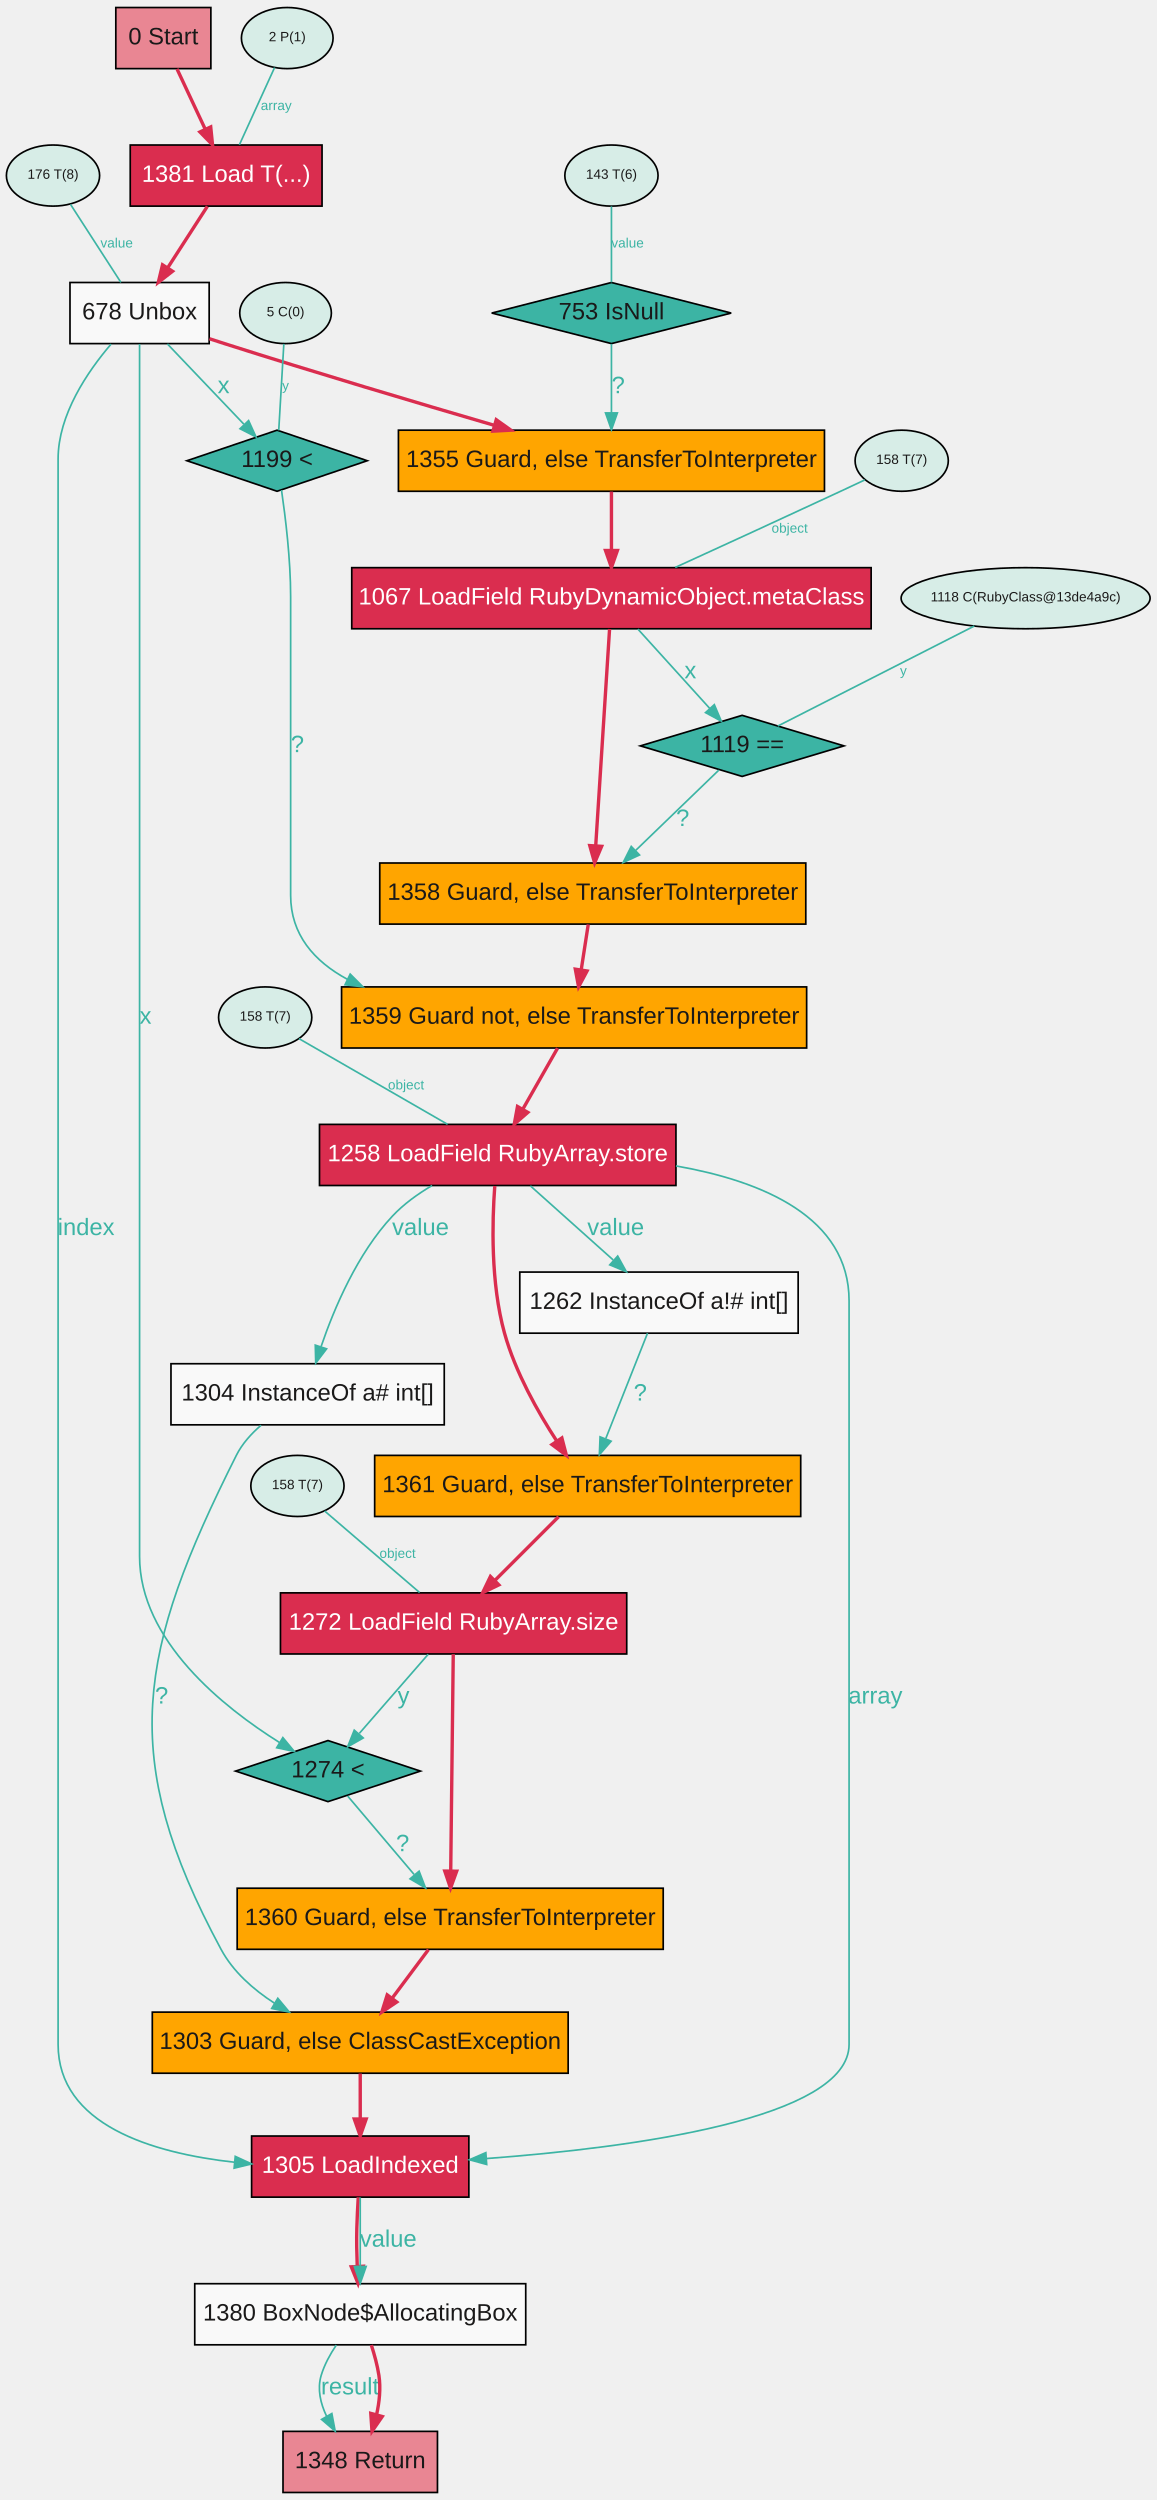
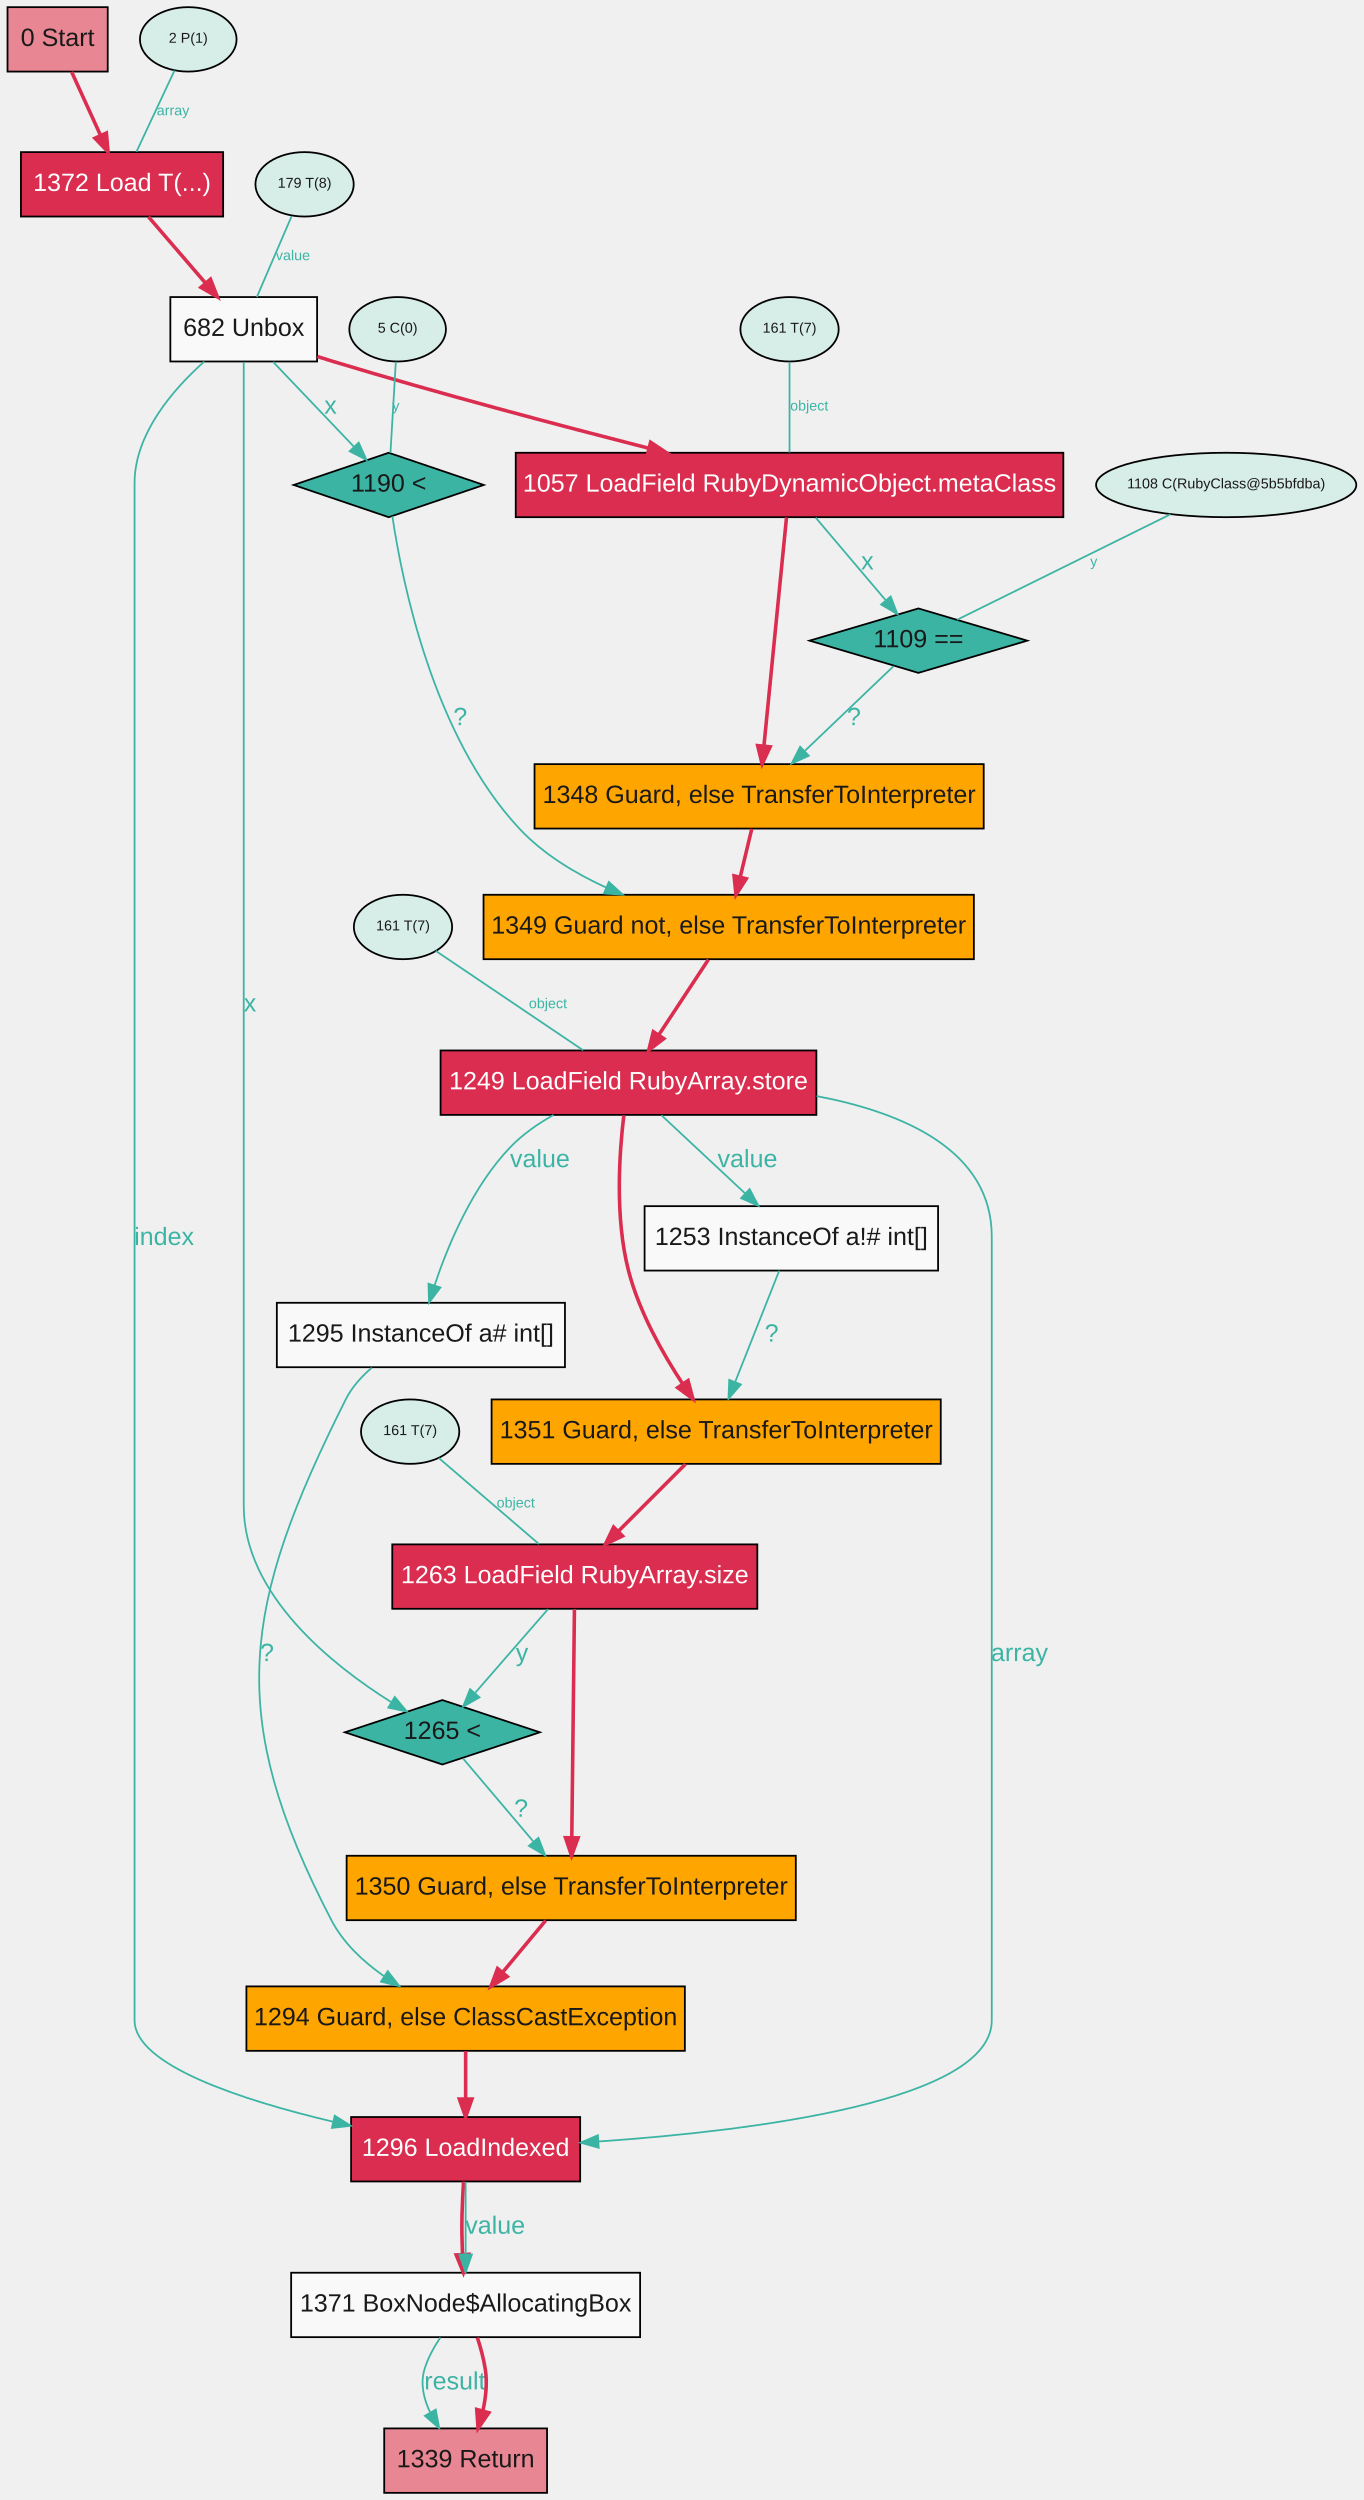
- <svg xmlns="http://www.w3.org/2000/svg" width="681pt" height="1472pt" viewBox="0.00 0.00 681.40 1472.00">
-   <g id="graph0" class="graph" transform="scale(1 1) rotate(0) translate(4 1468)">
+ <svg xmlns="http://www.w3.org/2000/svg" width="762pt" height="1397pt" viewBox="0.00 0.00 761.61 1397.00">
+   <g id="graph0" class="graph" transform="scale(1 1) rotate(0) translate(4 1393)">
    <g id="node1" class="node">
-       <polygon fill="#e98693" stroke="black" points="120.23,-1464 64.23,-1464 64.23,-1428 120.23,-1428 120.23,-1464" />
-       <text text-anchor="middle" x="92.23" y="-1442.3" font-family="Arial" font-size="14.00" fill="#1a1919">0 Start</text>
+       <polygon fill="#e98693" stroke="black" points="56,-1389 0,-1389 0,-1353 56,-1353 56,-1389" />
+       <text text-anchor="middle" x="28" y="-1367.3" font-family="Arial" font-size="14.00" fill="#1a1919">0 Start</text>
+     </g>
+     <g id="node19" class="node">
+       <polygon fill="#da2d4f" stroke="black" points="120.5,-1308 7.5,-1308 7.5,-1272 120.5,-1272 120.5,-1308" />
+       <text text-anchor="middle" x="64" y="-1286.3" font-family="Arial" font-size="14.00" fill="#ffffff">1372 Load T(...)</text>
+     </g>
+     <g id="edge34" class="edge">
+       <path fill="none" stroke="#da2d4f" stroke-width="2" d="M35.81,-1352.86C40.53,-1342.51 46.64,-1329.1 51.96,-1317.41" />
+       <polygon fill="#da2d4f" stroke="#da2d4f" stroke-width="2" points="55.24,-1318.66 56.2,-1308.11 48.87,-1315.76 55.24,-1318.66" />
+     </g>
+     <g id="node2" class="node">
+       <polygon fill="#f9f9f9" stroke="black" points="173,-1227 91,-1227 91,-1191 173,-1191 173,-1227" />
+       <text text-anchor="middle" x="132" y="-1205.3" font-family="Arial" font-size="14.00" fill="#1a1919">682 Unbox</text>
+     </g>
+     <g id="node3" class="node">
+       <polygon fill="#da2d4f" stroke="black" points="590,-1140 284,-1140 284,-1104 590,-1104 590,-1140" />
+       <text text-anchor="middle" x="437" y="-1118.3" font-family="Arial" font-size="14.00" fill="#ffffff">1057 LoadField RubyDynamicObject.metaClass</text>
+     </g>
+     <g id="edge1" class="edge">
+       <path fill="none" stroke="#da2d4f" stroke-width="2" d="M173.13,-1193.77C176.12,-1192.81 179.1,-1191.88 182,-1191 240.68,-1173.22 307.7,-1155.45 358.3,-1142.53" />
+       <polygon fill="#da2d4f" stroke="#da2d4f" stroke-width="2" points="359.36,-1145.87 368.19,-1140.02 357.64,-1139.09 359.36,-1145.87" />
+     </g>
+     <g id="node5" class="node">
+       <polygon fill="#3cb4a4" stroke="black" points="213,-1140 159.88,-1122 213,-1104 266.12,-1122 213,-1140" />
+       <text text-anchor="middle" x="213" y="-1118.3" font-family="Arial" font-size="14.00" fill="#1a1919">1190 &lt;</text>
+     </g>
+     <g id="edge5" class="edge">
+       <path fill="none" stroke="#3cb4a4" d="M148.39,-1190.8C161.42,-1177.13 179.68,-1157.97 193.46,-1143.5" />
+       <polygon fill="#3cb4a4" stroke="#3cb4a4" points="196.24,-1145.66 200.6,-1136.01 191.17,-1140.84 196.24,-1145.66" />
+       <text text-anchor="middle" x="180.5" y="-1161.8" font-family="arial" font-size="14.00" fill="#3cb4a4">x</text>
+     </g>
+     <g id="node9" class="node">
+       <polygon fill="#3cb4a4" stroke="black" points="243,-443 188.54,-425 243,-407 297.46,-425 243,-443" />
+       <text text-anchor="middle" x="243" y="-421.3" font-family="Arial" font-size="14.00" fill="#1a1919">1265 &lt;</text>
+     </g>
+     <g id="edge10" class="edge">
+       <path fill="none" stroke="#3cb4a4" d="M132,-1190.74C132,-1173.57 132,-1146.46 132,-1123 132,-1123 132,-1123 132,-551.5 132,-501.78 181.49,-462.51 214.37,-441.89" />
+       <polygon fill="#3cb4a4" stroke="#3cb4a4" points="216.41,-444.75 223.16,-436.58 212.79,-438.76 216.41,-444.75" />
+       <text text-anchor="middle" x="135.5" y="-827.8" font-family="arial" font-size="14.00" fill="#3cb4a4">x</text>
+     </g>
+     <g id="node12" class="node">
+       <polygon fill="#da2d4f" stroke="black" points="320,-210 192,-210 192,-174 320,-174 320,-210" />
+       <text text-anchor="middle" x="256" y="-188.3" font-family="Arial" font-size="14.00" fill="#ffffff">1296 LoadIndexed</text>
+     </g>
+     <g id="edge15" class="edge">
+       <path fill="none" stroke="#3cb4a4" d="M109.98,-1190.98C92.5,-1175.4 71,-1150.61 71,-1123 71,-1123 71,-1123 71,-264 71,-239.03 130.47,-219.55 181.97,-207.37" />
+       <polygon fill="#3cb4a4" stroke="#3cb4a4" points="182.86,-210.75 191.82,-205.1 181.28,-203.93 182.86,-210.75" />
+       <text text-anchor="middle" x="87.5" y="-697.3" font-family="arial" font-size="14.00" fill="#3cb4a4">index</text>
+     </g>
+     <g id="node4" class="node">
+       <polygon fill="#3cb4a4" stroke="black" points="509,-1053 448.17,-1035 509,-1017 569.83,-1035 509,-1053" />
+       <text text-anchor="middle" x="509" y="-1031.3" font-family="Arial" font-size="14.00" fill="#1a1919">1109 ==</text>
+     </g>
+     <g id="edge3" class="edge">
+       <path fill="none" stroke="#3cb4a4" d="M451.57,-1103.8C462.84,-1090.5 478.51,-1072 490.63,-1057.68" />
+       <polygon fill="#3cb4a4" stroke="#3cb4a4" points="493.51,-1059.7 497.3,-1049.81 488.17,-1055.18 493.51,-1059.7" />
+       <text text-anchor="middle" x="480.5" y="-1074.8" font-family="arial" font-size="14.00" fill="#3cb4a4">x</text>
+     </g>
+     <g id="node14" class="node">
+       <polygon fill="#ffa500" stroke="black" points="545.5,-966 294.5,-966 294.5,-930 545.5,-930 545.5,-966" />
+       <text text-anchor="middle" x="420" y="-944.3" font-family="Arial" font-size="14.00" fill="#1a1919">1348 Guard, else TransferToInterpreter</text>
+     </g>
+     <g id="edge2" class="edge">
+       <path fill="none" stroke="#da2d4f" stroke-width="2" d="M435.31,-1103.88C432.35,-1074 426.24,-1012.11 422.7,-976.27" />
+       <polygon fill="#da2d4f" stroke="#da2d4f" stroke-width="2" points="426.15,-975.66 421.69,-966.05 419.19,-976.35 426.15,-975.66" />
+     </g>
+     <g id="edge18" class="edge">
+       <path fill="none" stroke="#3cb4a4" d="M495.09,-1020.72C481.9,-1008.12 461.76,-988.88 445.65,-973.5" />
+       <polygon fill="#3cb4a4" stroke="#3cb4a4" points="447.77,-970.68 438.12,-966.3 442.93,-975.74 447.77,-970.68" />
+       <text text-anchor="middle" x="473" y="-987.8" font-family="arial" font-size="14.00" fill="#3cb4a4">?</text>
+     </g>
+     <g id="node15" class="node">
+       <polygon fill="#ffa500" stroke="black" points="540,-893 266,-893 266,-857 540,-857 540,-893" />
+       <text text-anchor="middle" x="403" y="-871.3" font-family="Arial" font-size="14.00" fill="#1a1919">1349 Guard not, else TransferToInterpreter</text>
+     </g>
+     <g id="edge20" class="edge">
+       <path fill="none" stroke="#3cb4a4" d="M215.07,-1104.48C220.41,-1068.39 237.76,-981.61 286,-930 299.27,-915.8 317,-905.03 334.65,-896.98" />
+       <polygon fill="#3cb4a4" stroke="#3cb4a4" points="336.04,-900.19 343.84,-893.02 333.27,-893.76 336.04,-900.19" />
+       <text text-anchor="middle" x="253" y="-987.8" font-family="arial" font-size="14.00" fill="#3cb4a4">?</text>
+     </g>
+     <g id="node6" class="node">
+       <polygon fill="#da2d4f" stroke="black" points="452,-806 242,-806 242,-770 452,-770 452,-806" />
+       <text text-anchor="middle" x="347" y="-784.3" font-family="Arial" font-size="14.00" fill="#ffffff">1249 LoadField RubyArray.store</text>
+     </g>
+     <g id="node7" class="node">
+       <polygon fill="#f9f9f9" stroke="black" points="520,-719 356,-719 356,-683 520,-683 520,-719" />
+       <text text-anchor="middle" x="438" y="-697.3" font-family="Arial" font-size="14.00" fill="#1a1919">1253 InstanceOf a!# int[]</text>
+     </g>
+     <g id="edge8" class="edge">
+       <path fill="none" stroke="#3cb4a4" d="M365.42,-769.8C378.86,-757.24 397.26,-740.05 412.18,-726.12" />
+       <polygon fill="#3cb4a4" stroke="#3cb4a4" points="414.69,-728.56 419.61,-719.18 409.92,-723.44 414.69,-728.56" />
+       <text text-anchor="middle" x="413.5" y="-740.8" font-family="arial" font-size="14.00" fill="#3cb4a4">value</text>
+     </g>
+     <g id="node11" class="node">
+       <polygon fill="#f9f9f9" stroke="black" points="311.5,-665 150.5,-665 150.5,-629 311.5,-629 311.5,-665" />
+       <text text-anchor="middle" x="231" y="-643.3" font-family="Arial" font-size="14.00" fill="#1a1919">1295 InstanceOf a# int[]</text>
+     </g>
+     <g id="edge14" class="edge">
+       <path fill="none" stroke="#3cb4a4" d="M305.13,-769.96C296.42,-765.08 287.83,-759.11 281,-752 259.93,-730.08 246.27,-697.6 238.64,-674.79" />
+       <polygon fill="#3cb4a4" stroke="#3cb4a4" points="241.91,-673.53 235.55,-665.06 235.24,-675.65 241.91,-673.53" />
+       <text text-anchor="middle" x="297.5" y="-740.8" font-family="arial" font-size="14.00" fill="#3cb4a4">value</text>
+     </g>
+     <g id="edge28" class="edge">
+       <path fill="none" stroke="#3cb4a4" d="M452.07,-780.52C501.6,-771.14 550,-749.76 550,-702 550,-702 550,-702 550,-264 550,-218.86 417.37,-202.33 330.28,-196.34" />
+       <polygon fill="#3cb4a4" stroke="#3cb4a4" points="330.36,-192.83 320.16,-195.67 329.91,-199.82 330.36,-192.83" />
+       <text text-anchor="middle" x="565.5" y="-464.8" font-family="arial" font-size="14.00" fill="#3cb4a4">array</text>
+     </g>
+     <g id="node17" class="node">
+       <polygon fill="#ffa500" stroke="black" points="521.5,-611 270.5,-611 270.5,-575 521.5,-575 521.5,-611" />
+       <text text-anchor="middle" x="396" y="-589.3" font-family="Arial" font-size="14.00" fill="#1a1919">1351 Guard, else TransferToInterpreter</text>
+     </g>
+     <g id="edge7" class="edge">
+       <path fill="none" stroke="#da2d4f" stroke-width="2" d="M344.41,-769.74C341.87,-748.84 339.36,-712.73 347,-683 352.91,-660.02 366.14,-636.61 377.37,-619.57" />
+       <polygon fill="#da2d4f" stroke="#da2d4f" stroke-width="2" points="380.28,-621.51 383.01,-611.28 374.49,-617.58 380.28,-621.51" />
+     </g>
+     <g id="edge24" class="edge">
+       <path fill="none" stroke="#3cb4a4" d="M431.25,-682.97C424.62,-666.22 414.39,-640.41 406.66,-620.89" />
+       <polygon fill="#3cb4a4" stroke="#3cb4a4" points="409.81,-619.35 402.87,-611.34 403.3,-621.93 409.81,-619.35" />
+       <text text-anchor="middle" x="427" y="-643.3" font-family="arial" font-size="14.00" fill="#3cb4a4">?</text>
+     </g>
+     <g id="node8" class="node">
+       <polygon fill="#da2d4f" stroke="black" points="419,-530 215,-530 215,-494 419,-494 419,-530" />
+       <text text-anchor="middle" x="317" y="-508.3" font-family="Arial" font-size="14.00" fill="#ffffff">1263 LoadField RubyArray.size</text>
+     </g>
+     <g id="edge11" class="edge">
+       <path fill="none" stroke="#3cb4a4" d="M302.02,-493.8C290.3,-480.34 273.95,-461.55 261.42,-447.16" />
+       <polygon fill="#3cb4a4" stroke="#3cb4a4" points="263.76,-444.52 254.56,-439.28 258.48,-449.12 263.76,-444.52" />
+       <text text-anchor="middle" x="287.5" y="-464.8" font-family="arial" font-size="14.00" fill="#3cb4a4">y</text>
+     </g>
+     <g id="node16" class="node">
+       <polygon fill="#ffa500" stroke="black" points="440.5,-356 189.5,-356 189.5,-320 440.5,-320 440.5,-356" />
+       <text text-anchor="middle" x="315" y="-334.3" font-family="Arial" font-size="14.00" fill="#1a1919">1350 Guard, else TransferToInterpreter</text>
+     </g>
+     <g id="edge9" class="edge">
+       <path fill="none" stroke="#da2d4f" stroke-width="2" d="M316.8,-493.88C316.45,-464 315.73,-402.11 315.32,-366.27" />
+       <polygon fill="#da2d4f" stroke="#da2d4f" stroke-width="2" points="318.81,-366.01 315.2,-356.05 311.81,-366.09 318.81,-366.01" />
+     </g>
+     <g id="edge22" class="edge">
+       <path fill="none" stroke="#3cb4a4" d="M254.57,-410.34C265.1,-397.91 280.91,-379.24 293.72,-364.12" />
+       <polygon fill="#3cb4a4" stroke="#3cb4a4" points="296.68,-366.04 300.48,-356.15 291.34,-361.51 296.68,-366.04" />
+       <text text-anchor="middle" x="287" y="-377.8" font-family="arial" font-size="14.00" fill="#3cb4a4">?</text>
+     </g>
+     <g id="node10" class="node">
+       <polygon fill="#ffa500" stroke="black" points="378.5,-283 133.5,-283 133.5,-247 378.5,-247 378.5,-283" />
+       <text text-anchor="middle" x="256" y="-261.3" font-family="Arial" font-size="14.00" fill="#1a1919">1294 Guard, else ClassCastException</text>
+     </g>
+     <g id="edge13" class="edge">
+       <path fill="none" stroke="#da2d4f" stroke-width="2" d="M256,-246.81C256,-238.79 256,-229.05 256,-220.07" />
+       <polygon fill="#da2d4f" stroke="#da2d4f" stroke-width="2" points="259.5,-220.03 256,-210.03 252.5,-220.03 259.5,-220.03" />
+     </g>
+     <g id="edge12" class="edge">
+       <path fill="none" stroke="#3cb4a4" d="M203.57,-628.74C197.78,-623.75 192.4,-617.79 189,-611 131.01,-495.34 121.35,-434.81 181,-320 187.61,-307.28 198.73,-296.87 210.42,-288.69" />
+       <polygon fill="#3cb4a4" stroke="#3cb4a4" points="212.5,-291.52 218.98,-283.14 208.68,-285.65 212.5,-291.52" />
+       <text text-anchor="middle" x="145" y="-464.8" font-family="arial" font-size="14.00" fill="#3cb4a4">?</text>
+     </g>
+     <g id="node18" class="node">
+       <polygon fill="#f9f9f9" stroke="black" points="353.5,-123 158.5,-123 158.5,-87 353.5,-87 353.5,-123" />
+       <text text-anchor="middle" x="256" y="-101.3" font-family="Arial" font-size="14.00" fill="#1a1919">1371 BoxNode$AllocatingBox</text>
+     </g>
+     <g id="edge16" class="edge">
+       <path fill="none" stroke="#da2d4f" stroke-width="2" d="M254.83,-173.92C254.49,-168.22 254.17,-161.84 254,-156 253.79,-148.65 253.94,-140.69 254.23,-133.33" />
+       <polygon fill="#da2d4f" stroke="#da2d4f" stroke-width="2" points="257.74,-133.28 254.73,-123.12 250.74,-132.94 257.74,-133.28" />
+     </g>
+     <g id="edge26" class="edge">
+       <path fill="none" stroke="#3cb4a4" d="M256,-173.8C256,-162.16 256,-146.55 256,-133.24" />
+       <polygon fill="#3cb4a4" stroke="#3cb4a4" points="259.5,-133.18 256,-123.18 252.5,-133.18 259.5,-133.18" />
+       <text text-anchor="middle" x="272.5" y="-144.8" font-family="arial" font-size="14.00" fill="#3cb4a4">value</text>
+     </g>
+     <g id="node13" class="node">
+       <polygon fill="#e98693" stroke="black" points="301.5,-36 210.5,-36 210.5,0 301.5,0 301.5,-36" />
+       <text text-anchor="middle" x="256" y="-14.3" font-family="Arial" font-size="14.00" fill="#1a1919">1339 Return</text>
+     </g>
+     <g id="edge19" class="edge">
+       <path fill="none" stroke="#da2d4f" stroke-width="2" d="M415.88,-929.81C413.94,-921.7 411.58,-911.84 409.41,-902.78" />
+       <polygon fill="#da2d4f" stroke="#da2d4f" stroke-width="2" points="412.81,-901.94 407.08,-893.03 406,-903.57 412.81,-901.94" />
+     </g>
+     <g id="edge21" class="edge">
+       <path fill="none" stroke="#da2d4f" stroke-width="2" d="M391.67,-856.8C383.7,-844.7 372.89,-828.3 363.91,-814.67" />
+       <polygon fill="#da2d4f" stroke="#da2d4f" stroke-width="2" points="366.74,-812.6 358.32,-806.18 360.89,-816.45 366.74,-812.6" />
+     </g>
+     <g id="edge23" class="edge">
+       <path fill="none" stroke="#da2d4f" stroke-width="2" d="M300.72,-319.81C293.47,-311.09 284.54,-300.34 276.56,-290.75" />
+       <polygon fill="#da2d4f" stroke="#da2d4f" stroke-width="2" points="279.23,-288.48 270.15,-283.03 273.85,-292.96 279.23,-288.48" />
+     </g>
+     <g id="edge25" class="edge">
+       <path fill="none" stroke="#da2d4f" stroke-width="2" d="M378.86,-574.86C367.88,-563.88 353.48,-549.48 341.33,-537.33" />
+       <polygon fill="#da2d4f" stroke="#da2d4f" stroke-width="2" points="343.65,-534.7 334.11,-530.11 338.7,-539.65 343.65,-534.7" />
+     </g>
+     <g id="edge17" class="edge">
+       <path fill="none" stroke="#3cb4a4" d="M241.9,-86.84C238.28,-81.46 234.88,-75.27 233,-69 230.59,-60.93 232.56,-52.49 236.19,-44.89" />
+       <polygon fill="#3cb4a4" stroke="#3cb4a4" points="239.29,-46.53 241.25,-36.12 233.22,-43.03 239.29,-46.53" />
+       <text text-anchor="middle" x="250" y="-57.8" font-family="arial" font-size="14.00" fill="#3cb4a4">result</text>
+     </g>
+     <g id="edge27" class="edge">
+       <path fill="none" stroke="#da2d4f" stroke-width="2" d="M262.55,-86.8C264.37,-81.21 266.09,-74.92 267,-69 268.17,-61.39 267.29,-53.2 265.61,-45.71" />
+       <polygon fill="#da2d4f" stroke="#da2d4f" stroke-width="2" points="268.97,-44.74 262.94,-36.02 262.22,-46.59 268.97,-44.74" />
+     </g>
+     <g id="edge35" class="edge">
+       <path fill="none" stroke="#da2d4f" stroke-width="2" d="M78.75,-1271.86C88.02,-1261.09 100.13,-1247.02 110.46,-1235.02" />
+       <polygon fill="#da2d4f" stroke="#da2d4f" stroke-width="2" points="113.4,-1236.97 117.27,-1227.11 108.1,-1232.4 113.4,-1236.97" />
+     </g>
+     <g id="node20" class="node">
+       <ellipse fill="#d7ede7" stroke="black" cx="681" cy="-1122" rx="72.71" ry="18" />
+       <text text-anchor="middle" x="681" y="-1120.1" font-family="Arial" font-size="8.00" fill="#1a1919">1108 C(RubyClass@5b5bfdba)</text>
+     </g>
+     <g id="edge4" class="edge">
+       <path fill="none" stroke="#3cb4a4" d="M649.85,-1105.61C615.39,-1088.58 560.75,-1061.58 530.66,-1046.7" />
+       <text text-anchor="middle" x="607" y="-1076.6" font-family="arial" font-size="8.00" fill="#3cb4a4">y</text>
    </g>
    <g id="node21" class="node">
-       <polygon fill="#da2d4f" stroke="black" points="185.73,-1383 72.73,-1383 72.73,-1347 185.73,-1347 185.73,-1383" />
-       <text text-anchor="middle" x="129.23" y="-1361.3" font-family="Arial" font-size="14.00" fill="#ffffff">1381 Load T(...)</text>
-     </g>
-     <g id="edge37" class="edge">
-       <path fill="none" stroke="#da2d4f" stroke-width="2" d="M100.26,-1427.86C105.1,-1417.51 111.38,-1404.1 116.86,-1392.41" />
-       <polygon fill="#da2d4f" stroke="#da2d4f" stroke-width="2" points="120.14,-1393.65 121.21,-1383.11 113.8,-1390.68 120.14,-1393.65" />
-     </g>
-     <g id="node2" class="node">
-       <polygon fill="#f9f9f9" stroke="black" points="119.23,-1302 37.23,-1302 37.23,-1266 119.23,-1266 119.23,-1302" />
-       <text text-anchor="middle" x="78.23" y="-1280.3" font-family="Arial" font-size="14.00" fill="#1a1919">678 Unbox</text>
-     </g>
-     <g id="node6" class="node">
-       <polygon fill="#3cb4a4" stroke="black" points="159.23,-1215 106.1,-1197 159.23,-1179 212.35,-1197 159.23,-1215" />
-       <text text-anchor="middle" x="159.23" y="-1193.3" font-family="Arial" font-size="14.00" fill="#1a1919">1199 &lt;</text>
-     </g>
-     <g id="edge5" class="edge">
-       <path fill="none" stroke="#3cb4a4" d="M94.62,-1265.8C107.65,-1252.13 125.91,-1232.97 139.69,-1218.5" />
-       <polygon fill="#3cb4a4" stroke="#3cb4a4" points="142.46,-1220.66 146.83,-1211.01 137.4,-1215.84 142.46,-1220.66" />
-       <text text-anchor="middle" x="127.73" y="-1236.8" font-family="arial" font-size="14.00" fill="#3cb4a4">x</text>
-     </g>
-     <g id="node10" class="node">
-       <polygon fill="#3cb4a4" stroke="black" points="189.23,-443 134.77,-425 189.23,-407 243.69,-425 189.23,-443" />
-       <text text-anchor="middle" x="189.23" y="-421.3" font-family="Arial" font-size="14.00" fill="#1a1919">1274 &lt;</text>
-     </g>
-     <g id="edge10" class="edge">
-       <path fill="none" stroke="#3cb4a4" d="M78.23,-1265.74C78.23,-1248.57 78.23,-1221.46 78.23,-1198 78.23,-1198 78.23,-1198 78.23,-551.5 78.23,-501.78 127.71,-462.51 160.6,-441.89" />
-       <polygon fill="#3cb4a4" stroke="#3cb4a4" points="162.64,-444.75 169.38,-436.58 159.01,-438.76 162.64,-444.75" />
-       <text text-anchor="middle" x="81.73" y="-865.3" font-family="arial" font-size="14.00" fill="#3cb4a4">x</text>
-     </g>
-     <g id="node13" class="node">
-       <polygon fill="#da2d4f" stroke="black" points="272.23,-210 144.23,-210 144.23,-174 272.23,-174 272.23,-210" />
-       <text text-anchor="middle" x="208.23" y="-188.3" font-family="Arial" font-size="14.00" fill="#ffffff">1305 LoadIndexed</text>
-     </g>
-     <g id="edge15" class="edge">
-       <path fill="none" stroke="#3cb4a4" d="M61.44,-1265.7C47.6,-1249.56 30.23,-1224.1 30.23,-1198 30.23,-1198 30.23,-1198 30.23,-264 30.23,-216.61 85.33,-199.98 134.22,-194.54" />
-       <polygon fill="#3cb4a4" stroke="#3cb4a4" points="134.6,-198.02 144.22,-193.57 133.93,-191.06 134.6,-198.02" />
-       <text text-anchor="middle" x="46.73" y="-740.8" font-family="arial" font-size="14.00" fill="#3cb4a4">index</text>
-     </g>
-     <g id="node15" class="node">
-       <polygon fill="#ffa500" stroke="black" points="481.73,-1215 230.73,-1215 230.73,-1179 481.73,-1179 481.73,-1215" />
-       <text text-anchor="middle" x="356.23" y="-1193.3" font-family="Arial" font-size="14.00" fill="#1a1919">1355 Guard, else TransferToInterpreter</text>
-     </g>
-     <g id="edge1" class="edge">
-       <path fill="none" stroke="#da2d4f" stroke-width="2" d="M119.39,-1268.87C122.37,-1267.88 125.34,-1266.92 128.23,-1266 181.39,-1249.04 241.93,-1231.05 287.26,-1217.83" />
-       <polygon fill="#da2d4f" stroke="#da2d4f" stroke-width="2" points="288.36,-1221.15 296.99,-1215 286.41,-1214.43 288.36,-1221.15" />
-     </g>
-     <g id="node3" class="node">
-       <polygon fill="#3cb4a4" stroke="black" points="356.23,-1302 285.68,-1284 356.23,-1266 426.78,-1284 356.23,-1302" />
-       <text text-anchor="middle" x="356.23" y="-1280.3" font-family="Arial" font-size="14.00" fill="#1a1919">753 IsNull</text>
-     </g>
-     <g id="edge18" class="edge">
-       <path fill="none" stroke="#3cb4a4" d="M356.23,-1265.8C356.23,-1254.16 356.23,-1238.55 356.23,-1225.24" />
-       <polygon fill="#3cb4a4" stroke="#3cb4a4" points="359.73,-1225.18 356.23,-1215.18 352.73,-1225.18 359.73,-1225.18" />
-       <text text-anchor="middle" x="360.23" y="-1236.8" font-family="arial" font-size="14.00" fill="#3cb4a4">?</text>
-     </g>
-     <g id="node4" class="node">
-       <polygon fill="#da2d4f" stroke="black" points="509.23,-1134 203.23,-1134 203.23,-1098 509.23,-1098 509.23,-1134" />
-       <text text-anchor="middle" x="356.23" y="-1112.3" font-family="Arial" font-size="14.00" fill="#ffffff">1067 LoadField RubyDynamicObject.metaClass</text>
-     </g>
-     <g id="node5" class="node">
-       <polygon fill="#3cb4a4" stroke="black" points="433.23,-1047 373.24,-1029 433.23,-1011 493.22,-1029 433.23,-1047" />
-       <text text-anchor="middle" x="433.23" y="-1025.3" font-family="Arial" font-size="14.00" fill="#1a1919">1119 ==</text>
-     </g>
-     <g id="edge3" class="edge">
-       <path fill="none" stroke="#3cb4a4" d="M371.81,-1097.8C384.04,-1084.29 401.14,-1065.42 414.18,-1051.02" />
-       <polygon fill="#3cb4a4" stroke="#3cb4a4" points="416.84,-1053.3 420.96,-1043.54 411.65,-1048.6 416.84,-1053.3" />
-       <text text-anchor="middle" x="402.73" y="-1068.8" font-family="arial" font-size="14.00" fill="#3cb4a4">x</text>
-     </g>
-     <g id="node16" class="node">
-       <polygon fill="#ffa500" stroke="black" points="470.73,-960 219.73,-960 219.73,-924 470.73,-924 470.73,-960" />
-       <text text-anchor="middle" x="345.23" y="-938.3" font-family="Arial" font-size="14.00" fill="#1a1919">1358 Guard, else TransferToInterpreter</text>
-     </g>
-     <g id="edge2" class="edge">
-       <path fill="none" stroke="#da2d4f" stroke-width="2" d="M355.13,-1097.88C353.22,-1068 349.26,-1006.11 346.97,-970.27" />
-       <polygon fill="#da2d4f" stroke="#da2d4f" stroke-width="2" points="350.45,-969.81 346.32,-960.05 343.46,-970.25 350.45,-969.81" />
-     </g>
-     <g id="edge20" class="edge">
-       <path fill="none" stroke="#3cb4a4" d="M419.48,-1014.72C406.43,-1002.12 386.51,-982.88 370.59,-967.5" />
-       <polygon fill="#3cb4a4" stroke="#3cb4a4" points="372.77,-964.73 363.14,-960.3 367.9,-969.77 372.77,-964.73" />
-       <text text-anchor="middle" x="398.23" y="-981.8" font-family="arial" font-size="14.00" fill="#3cb4a4">?</text>
-     </g>
-     <g id="node17" class="node">
-       <polygon fill="#ffa500" stroke="black" points="471.23,-887 197.23,-887 197.23,-851 471.23,-851 471.23,-887" />
-       <text text-anchor="middle" x="334.23" y="-865.3" font-family="Arial" font-size="14.00" fill="#1a1919">1359 Guard not, else TransferToInterpreter</text>
-     </g>
-     <g id="edge22" class="edge">
-       <path fill="none" stroke="#3cb4a4" d="M161.85,-1179.71C164.18,-1163.77 167.23,-1138.78 167.23,-1117 167.23,-1117 167.23,-1117 167.23,-941 167.23,-917.81 181.03,-902.09 200.71,-891.45" />
-       <polygon fill="#3cb4a4" stroke="#3cb4a4" points="202.32,-894.56 209.8,-887.06 199.27,-888.26 202.32,-894.56" />
-       <text text-anchor="middle" x="171.23" y="-1025.3" font-family="arial" font-size="14.00" fill="#3cb4a4">?</text>
-     </g>
-     <g id="node7" class="node">
-       <polygon fill="#da2d4f" stroke="black" points="394.23,-806 184.23,-806 184.23,-770 394.23,-770 394.23,-806" />
-       <text text-anchor="middle" x="289.23" y="-784.3" font-family="Arial" font-size="14.00" fill="#ffffff">1258 LoadField RubyArray.store</text>
-     </g>
-     <g id="node8" class="node">
-       <polygon fill="#f9f9f9" stroke="black" points="466.23,-719 302.23,-719 302.23,-683 466.23,-683 466.23,-719" />
-       <text text-anchor="middle" x="384.23" y="-697.3" font-family="Arial" font-size="14.00" fill="#1a1919">1262 InstanceOf a!# int[]</text>
-     </g>
-     <g id="edge8" class="edge">
-       <path fill="none" stroke="#3cb4a4" d="M308.45,-769.8C322.49,-757.24 341.7,-740.05 357.27,-726.12" />
-       <polygon fill="#3cb4a4" stroke="#3cb4a4" points="359.91,-728.45 365.03,-719.18 355.24,-723.24 359.91,-728.45" />
-       <text text-anchor="middle" x="358.73" y="-740.8" font-family="arial" font-size="14.00" fill="#3cb4a4">value</text>
-     </g>
-     <g id="node12" class="node">
-       <polygon fill="#f9f9f9" stroke="black" points="257.73,-665 96.73,-665 96.73,-629 257.73,-629 257.73,-665" />
-       <text text-anchor="middle" x="177.23" y="-643.3" font-family="Arial" font-size="14.00" fill="#1a1919">1304 InstanceOf a# int[]</text>
-     </g>
-     <g id="edge14" class="edge">
-       <path fill="none" stroke="#3cb4a4" d="M250.54,-769.98C242.15,-765.04 233.82,-759.04 227.23,-752 206.57,-729.93 192.89,-697.75 185.14,-675.04" />
-       <polygon fill="#3cb4a4" stroke="#3cb4a4" points="188.41,-673.77 182,-665.34 181.75,-675.94 188.41,-673.77" />
-       <text text-anchor="middle" x="243.73" y="-740.8" font-family="arial" font-size="14.00" fill="#3cb4a4">value</text>
+       <ellipse fill="#d7ede7" stroke="black" cx="218" cy="-1209" rx="27" ry="18" />
+       <text text-anchor="middle" x="218" y="-1207.1" font-family="Arial" font-size="8.00" fill="#1a1919">5 C(0)</text>
+     </g>
+     <g id="edge6" class="edge">
+       <path fill="none" stroke="#3cb4a4" d="M216.99,-1190.8C216.11,-1175.95 214.86,-1154.64 213.99,-1139.89" />
+       <text text-anchor="middle" x="217" y="-1163.6" font-family="arial" font-size="8.00" fill="#3cb4a4">y</text>
+     </g>
+     <g id="node22" class="node">
+       <ellipse fill="#d7ede7" stroke="black" cx="437" cy="-1209" rx="27.46" ry="18" />
+       <text text-anchor="middle" x="437" y="-1207.1" font-family="Arial" font-size="8.00" fill="#1a1919">161 T(7)</text>
+     </g>
+     <g id="edge29" class="edge">
+       <path fill="none" stroke="#3cb4a4" d="M437,-1190.8C437,-1176.05 437,-1154.92 437,-1140.18" />
+       <text text-anchor="middle" x="448" y="-1163.6" font-family="arial" font-size="8.00" fill="#3cb4a4">object</text>
+     </g>
+     <g id="node23" class="node">
+       <ellipse fill="#d7ede7" stroke="black" cx="221" cy="-875" rx="27.46" ry="18" />
+       <text text-anchor="middle" x="221" y="-873.1" font-family="Arial" font-size="8.00" fill="#1a1919">161 T(7)</text>
    </g>
    <g id="edge30" class="edge">
-       <path fill="none" stroke="#3cb4a4" d="M394.24,-781.53C445.48,-772.56 496.23,-751.24 496.23,-702 496.23,-702 496.23,-702 496.23,-264 496.23,-220.02 368.02,-203.12 282.68,-196.74" />
-       <polygon fill="#3cb4a4" stroke="#3cb4a4" points="282.73,-193.24 272.5,-196.02 282.23,-200.22 282.73,-193.24" />
-       <text text-anchor="middle" x="511.73" y="-464.8" font-family="arial" font-size="14.00" fill="#3cb4a4">array</text>
-     </g>
-     <g id="node19" class="node">
-       <polygon fill="#ffa500" stroke="black" points="467.73,-611 216.73,-611 216.73,-575 467.73,-575 467.73,-611" />
-       <text text-anchor="middle" x="342.23" y="-589.3" font-family="Arial" font-size="14.00" fill="#1a1919">1361 Guard, else TransferToInterpreter</text>
-     </g>
-     <g id="edge7" class="edge">
-       <path fill="none" stroke="#da2d4f" stroke-width="2" d="M287.5,-769.7C285.94,-748.75 285.01,-712.6 293.23,-683 299.62,-659.99 312.95,-636.42 324.1,-619.32" />
-       <polygon fill="#da2d4f" stroke="#da2d4f" stroke-width="2" points="327.02,-621.26 329.69,-611.01 321.21,-617.36 327.02,-621.26" />
-     </g>
-     <g id="edge26" class="edge">
-       <path fill="none" stroke="#3cb4a4" d="M377.48,-682.97C370.84,-666.22 360.62,-640.41 352.88,-620.89" />
-       <polygon fill="#3cb4a4" stroke="#3cb4a4" points="356.04,-619.35 349.1,-611.34 349.53,-621.93 356.04,-619.35" />
-       <text text-anchor="middle" x="373.23" y="-643.3" font-family="arial" font-size="14.00" fill="#3cb4a4">?</text>
-     </g>
-     <g id="node9" class="node">
-       <polygon fill="#da2d4f" stroke="black" points="365.23,-530 161.23,-530 161.23,-494 365.23,-494 365.23,-530" />
-       <text text-anchor="middle" x="263.23" y="-508.3" font-family="Arial" font-size="14.00" fill="#ffffff">1272 LoadField RubyArray.size</text>
-     </g>
-     <g id="edge11" class="edge">
-       <path fill="none" stroke="#3cb4a4" d="M248.25,-493.8C236.53,-480.34 220.17,-461.55 207.65,-447.16" />
-       <polygon fill="#3cb4a4" stroke="#3cb4a4" points="209.99,-444.52 200.78,-439.28 204.71,-449.12 209.99,-444.52" />
-       <text text-anchor="middle" x="233.73" y="-464.8" font-family="arial" font-size="14.00" fill="#3cb4a4">y</text>
-     </g>
-     <g id="node18" class="node">
-       <polygon fill="#ffa500" stroke="black" points="386.73,-356 135.73,-356 135.73,-320 386.73,-320 386.73,-356" />
-       <text text-anchor="middle" x="261.23" y="-334.3" font-family="Arial" font-size="14.00" fill="#1a1919">1360 Guard, else TransferToInterpreter</text>
-     </g>
-     <g id="edge9" class="edge">
-       <path fill="none" stroke="#da2d4f" stroke-width="2" d="M263.03,-493.88C262.68,-464 261.96,-402.11 261.54,-366.27" />
-       <polygon fill="#da2d4f" stroke="#da2d4f" stroke-width="2" points="265.04,-366.01 261.43,-356.05 258.04,-366.09 265.04,-366.01" />
-     </g>
-     <g id="edge24" class="edge">
-       <path fill="none" stroke="#3cb4a4" d="M200.79,-410.34C211.33,-397.91 227.14,-379.24 239.95,-364.12" />
-       <polygon fill="#3cb4a4" stroke="#3cb4a4" points="242.91,-366.04 246.7,-356.15 237.57,-361.51 242.91,-366.04" />
-       <text text-anchor="middle" x="233.23" y="-377.8" font-family="arial" font-size="14.00" fill="#3cb4a4">?</text>
-     </g>
-     <g id="node11" class="node">
-       <polygon fill="#ffa500" stroke="black" points="330.73,-283 85.73,-283 85.73,-247 330.73,-247 330.73,-283" />
-       <text text-anchor="middle" x="208.23" y="-261.3" font-family="Arial" font-size="14.00" fill="#1a1919">1303 Guard, else ClassCastException</text>
-     </g>
-     <g id="edge13" class="edge">
-       <path fill="none" stroke="#da2d4f" stroke-width="2" d="M208.23,-246.81C208.23,-238.79 208.23,-229.05 208.23,-220.07" />
-       <polygon fill="#da2d4f" stroke="#da2d4f" stroke-width="2" points="211.73,-220.03 208.23,-210.03 204.73,-220.03 211.73,-220.03" />
-     </g>
-     <g id="edge12" class="edge">
-       <path fill="none" stroke="#3cb4a4" d="M149.79,-628.74C144.01,-623.75 138.63,-617.79 135.23,-611 77.23,-495.33 64.85,-433.91 126.23,-320 133.32,-306.83 145.19,-296.35 157.72,-288.25" />
-       <polygon fill="#3cb4a4" stroke="#3cb4a4" points="159.67,-291.17 166.45,-283.03 156.07,-285.16 159.67,-291.17" />
-       <text text-anchor="middle" x="91.23" y="-464.8" font-family="arial" font-size="14.00" fill="#3cb4a4">?</text>
-     </g>
-     <g id="node20" class="node">
-       <polygon fill="#f9f9f9" stroke="black" points="305.73,-123 110.73,-123 110.73,-87 305.73,-87 305.73,-123" />
-       <text text-anchor="middle" x="208.23" y="-101.3" font-family="Arial" font-size="14.00" fill="#1a1919">1380 BoxNode$AllocatingBox</text>
-     </g>
-     <g id="edge16" class="edge">
-       <path fill="none" stroke="#da2d4f" stroke-width="2" d="M207.06,-173.92C206.72,-168.22 206.39,-161.84 206.23,-156 206.02,-148.65 206.16,-140.69 206.46,-133.33" />
-       <polygon fill="#da2d4f" stroke="#da2d4f" stroke-width="2" points="209.96,-133.28 206.96,-123.12 202.97,-132.94 209.96,-133.28" />
-     </g>
-     <g id="edge28" class="edge">
-       <path fill="none" stroke="#3cb4a4" d="M208.23,-173.8C208.23,-162.16 208.23,-146.55 208.23,-133.24" />
-       <polygon fill="#3cb4a4" stroke="#3cb4a4" points="211.73,-133.18 208.23,-123.18 204.73,-133.18 211.73,-133.18" />
-       <text text-anchor="middle" x="224.73" y="-144.8" font-family="arial" font-size="14.00" fill="#3cb4a4">value</text>
-     </g>
-     <g id="node14" class="node">
-       <polygon fill="#e98693" stroke="black" points="253.73,-36 162.73,-36 162.73,0 253.73,0 253.73,-36" />
-       <text text-anchor="middle" x="208.23" y="-14.3" font-family="Arial" font-size="14.00" fill="#1a1919">1348 Return</text>
-     </g>
-     <g id="edge19" class="edge">
-       <path fill="none" stroke="#da2d4f" stroke-width="2" d="M356.23,-1178.86C356.23,-1168.71 356.23,-1155.63 356.23,-1144.12" />
-       <polygon fill="#da2d4f" stroke="#da2d4f" stroke-width="2" points="359.73,-1144.11 356.23,-1134.11 352.73,-1144.11 359.73,-1144.11" />
-     </g>
-     <g id="edge21" class="edge">
-       <path fill="none" stroke="#da2d4f" stroke-width="2" d="M342.56,-923.81C341.32,-915.79 339.81,-906.05 338.42,-897.07" />
-       <polygon fill="#da2d4f" stroke="#da2d4f" stroke-width="2" points="341.86,-896.38 336.87,-887.03 334.94,-897.45 341.86,-896.38" />
-     </g>
-     <g id="edge23" class="edge">
-       <path fill="none" stroke="#da2d4f" stroke-width="2" d="M324.46,-850.86C318.51,-840.4 310.78,-826.83 304.07,-815.06" />
-       <polygon fill="#da2d4f" stroke="#da2d4f" stroke-width="2" points="306.96,-813.07 298.97,-806.11 300.88,-816.53 306.96,-813.07" />
-     </g>
-     <g id="edge25" class="edge">
-       <path fill="none" stroke="#da2d4f" stroke-width="2" d="M248.4,-319.81C242.02,-311.27 234.18,-300.77 227.13,-291.32" />
-       <polygon fill="#da2d4f" stroke="#da2d4f" stroke-width="2" points="229.73,-288.95 220.94,-283.03 224.12,-293.14 229.73,-288.95" />
-     </g>
-     <g id="edge27" class="edge">
-       <path fill="none" stroke="#da2d4f" stroke-width="2" d="M325.09,-574.86C314.11,-563.88 299.71,-549.48 287.56,-537.33" />
-       <polygon fill="#da2d4f" stroke="#da2d4f" stroke-width="2" points="289.88,-534.7 280.34,-530.11 284.93,-539.65 289.88,-534.7" />
-     </g>
-     <g id="edge17" class="edge">
-       <path fill="none" stroke="#3cb4a4" d="M194.12,-86.84C190.5,-81.46 187.1,-75.27 185.23,-69 182.81,-60.93 184.79,-52.49 188.42,-44.89" />
-       <polygon fill="#3cb4a4" stroke="#3cb4a4" points="191.51,-46.53 193.48,-36.12 185.45,-43.03 191.51,-46.53" />
-       <text text-anchor="middle" x="202.23" y="-57.8" font-family="arial" font-size="14.00" fill="#3cb4a4">result</text>
-     </g>
-     <g id="edge29" class="edge">
-       <path fill="none" stroke="#da2d4f" stroke-width="2" d="M214.78,-86.8C216.59,-81.21 218.32,-74.92 219.23,-69 220.39,-61.39 219.51,-53.2 217.83,-45.71" />
-       <polygon fill="#da2d4f" stroke="#da2d4f" stroke-width="2" points="221.2,-44.74 215.17,-36.02 214.45,-46.59 221.2,-44.74" />
-     </g>
-     <g id="edge38" class="edge">
-       <path fill="none" stroke="#da2d4f" stroke-width="2" d="M118.16,-1346.86C111.34,-1336.3 102.48,-1322.56 94.83,-1310.71" />
-       <polygon fill="#da2d4f" stroke="#da2d4f" stroke-width="2" points="97.64,-1308.61 89.27,-1302.11 91.75,-1312.41 97.64,-1308.61" />
-     </g>
-     <g id="node22" class="node">
-       <ellipse fill="#d7ede7" stroke="black" cx="600.23" cy="-1116" rx="73.35" ry="18" />
-       <text text-anchor="middle" x="600.23" y="-1114.1" font-family="Arial" font-size="8.00" fill="#1a1919">1118 C(RubyClass@13de4a9c)</text>
-     </g>
-     <g id="edge4" class="edge">
-       <path fill="none" stroke="#3cb4a4" d="M569.98,-1099.61C536.52,-1082.58 483.48,-1055.58 454.26,-1040.7" />
-       <text text-anchor="middle" x="528.23" y="-1070.6" font-family="arial" font-size="8.00" fill="#3cb4a4">y</text>
-     </g>
-     <g id="node23" class="node">
-       <ellipse fill="#d7ede7" stroke="black" cx="164.23" cy="-1284" rx="27" ry="18" />
-       <text text-anchor="middle" x="164.23" y="-1282.1" font-family="Arial" font-size="8.00" fill="#1a1919">5 C(0)</text>
-     </g>
-     <g id="edge6" class="edge">
-       <path fill="none" stroke="#3cb4a4" d="M163.22,-1265.8C162.34,-1250.95 161.09,-1229.64 160.22,-1214.89" />
-       <text text-anchor="middle" x="164.23" y="-1238.6" font-family="arial" font-size="8.00" fill="#3cb4a4">y</text>
+       <path fill="none" stroke="#3cb4a4" d="M239.32,-861.64C261.03,-847 297.31,-822.52 321.69,-806.08" />
+       <text text-anchor="middle" x="302" y="-829.6" font-family="arial" font-size="8.00" fill="#3cb4a4">object</text>
    </g>
    <g id="node24" class="node">
-       <ellipse fill="#d7ede7" stroke="black" cx="356.23" cy="-1365" rx="27.46" ry="18" />
-       <text text-anchor="middle" x="356.23" y="-1363.1" font-family="Arial" font-size="8.00" fill="#1a1919">143 T(6)</text>
+       <ellipse fill="#d7ede7" stroke="black" cx="225" cy="-593" rx="27.46" ry="18" />
+       <text text-anchor="middle" x="225" y="-591.1" font-family="Arial" font-size="8.00" fill="#1a1919">161 T(7)</text>
    </g>
    <g id="edge31" class="edge">
-       <path fill="none" stroke="#3cb4a4" d="M356.23,-1346.86C356.23,-1333.61 356.23,-1315.35 356.23,-1302.11" />
-       <text text-anchor="middle" x="365.73" y="-1322.6" font-family="arial" font-size="8.00" fill="#3cb4a4">value</text>
+       <path fill="none" stroke="#3cb4a4" d="M241.03,-578.24C256.57,-564.89 280.21,-544.59 296.99,-530.18" />
+       <text text-anchor="middle" x="284" y="-550.6" font-family="arial" font-size="8.00" fill="#3cb4a4">object</text>
    </g>
    <g id="node25" class="node">
-       <ellipse fill="#d7ede7" stroke="black" cx="527.23" cy="-1197" rx="27.46" ry="18" />
-       <text text-anchor="middle" x="527.23" y="-1195.1" font-family="Arial" font-size="8.00" fill="#1a1919">158 T(7)</text>
+       <ellipse fill="#d7ede7" stroke="black" cx="166" cy="-1290" rx="27.46" ry="18" />
+       <text text-anchor="middle" x="166" y="-1288.1" font-family="Arial" font-size="8.00" fill="#1a1919">179 T(8)</text>
    </g>
    <g id="edge32" class="edge">
-       <path fill="none" stroke="#3cb4a4" d="M505.54,-1185.71C500.83,-1183.49 495.86,-1181.16 491.23,-1179 458.38,-1163.7 420.92,-1146.52 393.81,-1134.13" />
-       <text text-anchor="middle" x="461.23" y="-1154.6" font-family="arial" font-size="8.00" fill="#3cb4a4">object</text>
+       <path fill="none" stroke="#3cb4a4" d="M158.79,-1272.25C153.06,-1258.93 145.08,-1240.38 139.32,-1227" />
+       <text text-anchor="middle" x="159.5" y="-1247.6" font-family="arial" font-size="8.00" fill="#3cb4a4">value</text>
    </g>
    <g id="node26" class="node">
-       <ellipse fill="#d7ede7" stroke="black" cx="152.23" cy="-869" rx="27.46" ry="18" />
-       <text text-anchor="middle" x="152.23" y="-867.1" font-family="Arial" font-size="8.00" fill="#1a1919">158 T(7)</text>
+       <ellipse fill="#d7ede7" stroke="black" cx="101" cy="-1371" rx="27" ry="18" />
+       <text text-anchor="middle" x="101" y="-1369.1" font-family="Arial" font-size="8.00" fill="#1a1919">2 P(1)</text>
    </g>
    <g id="edge33" class="edge">
-       <path fill="none" stroke="#3cb4a4" d="M172.15,-856.51C195.15,-843.25 233.22,-821.3 259.68,-806.04" />
-       <text text-anchor="middle" x="235.23" y="-826.6" font-family="arial" font-size="8.00" fill="#3cb4a4">object</text>
-     </g>
-     <g id="node27" class="node">
-       <ellipse fill="#d7ede7" stroke="black" cx="171.23" cy="-593" rx="27.46" ry="18" />
-       <text text-anchor="middle" x="171.23" y="-591.1" font-family="Arial" font-size="8.00" fill="#1a1919">158 T(7)</text>
-     </g>
-     <g id="edge34" class="edge">
-       <path fill="none" stroke="#3cb4a4" d="M187.25,-578.24C202.8,-564.89 226.44,-544.59 243.21,-530.18" />
-       <text text-anchor="middle" x="230.23" y="-550.6" font-family="arial" font-size="8.00" fill="#3cb4a4">object</text>
-     </g>
-     <g id="node28" class="node">
-       <ellipse fill="#d7ede7" stroke="black" cx="27.23" cy="-1365" rx="27.46" ry="18" />
-       <text text-anchor="middle" x="27.23" y="-1363.1" font-family="Arial" font-size="8.00" fill="#1a1919">176 T(8)</text>
-     </g>
-     <g id="edge35" class="edge">
-       <path fill="none" stroke="#3cb4a4" d="M37.55,-1348.01C46.16,-1334.67 58.41,-1315.69 67.22,-1302.06" />
-       <text text-anchor="middle" x="64.73" y="-1322.6" font-family="arial" font-size="8.00" fill="#3cb4a4">value</text>
-     </g>
-     <g id="node29" class="node">
-       <ellipse fill="#d7ede7" stroke="black" cx="165.23" cy="-1446" rx="27" ry="18" />
-       <text text-anchor="middle" x="165.23" y="-1444.1" font-family="Arial" font-size="8.00" fill="#1a1919">2 P(1)</text>
-     </g>
-     <g id="edge36" class="edge">
-       <path fill="none" stroke="#3cb4a4" d="M157.77,-1428.63C151.71,-1415.34 143.2,-1396.67 137.05,-1383.17" />
-       <text text-anchor="middle" x="158.73" y="-1403.6" font-family="arial" font-size="8.00" fill="#3cb4a4">array</text>
+       <path fill="none" stroke="#3cb4a4" d="M93.33,-1353.63C87.11,-1340.34 78.36,-1321.67 72.04,-1308.17" />
+       <text text-anchor="middle" x="92.5" y="-1328.6" font-family="arial" font-size="8.00" fill="#3cb4a4">array</text>
    </g>
  </g>
</svg>
